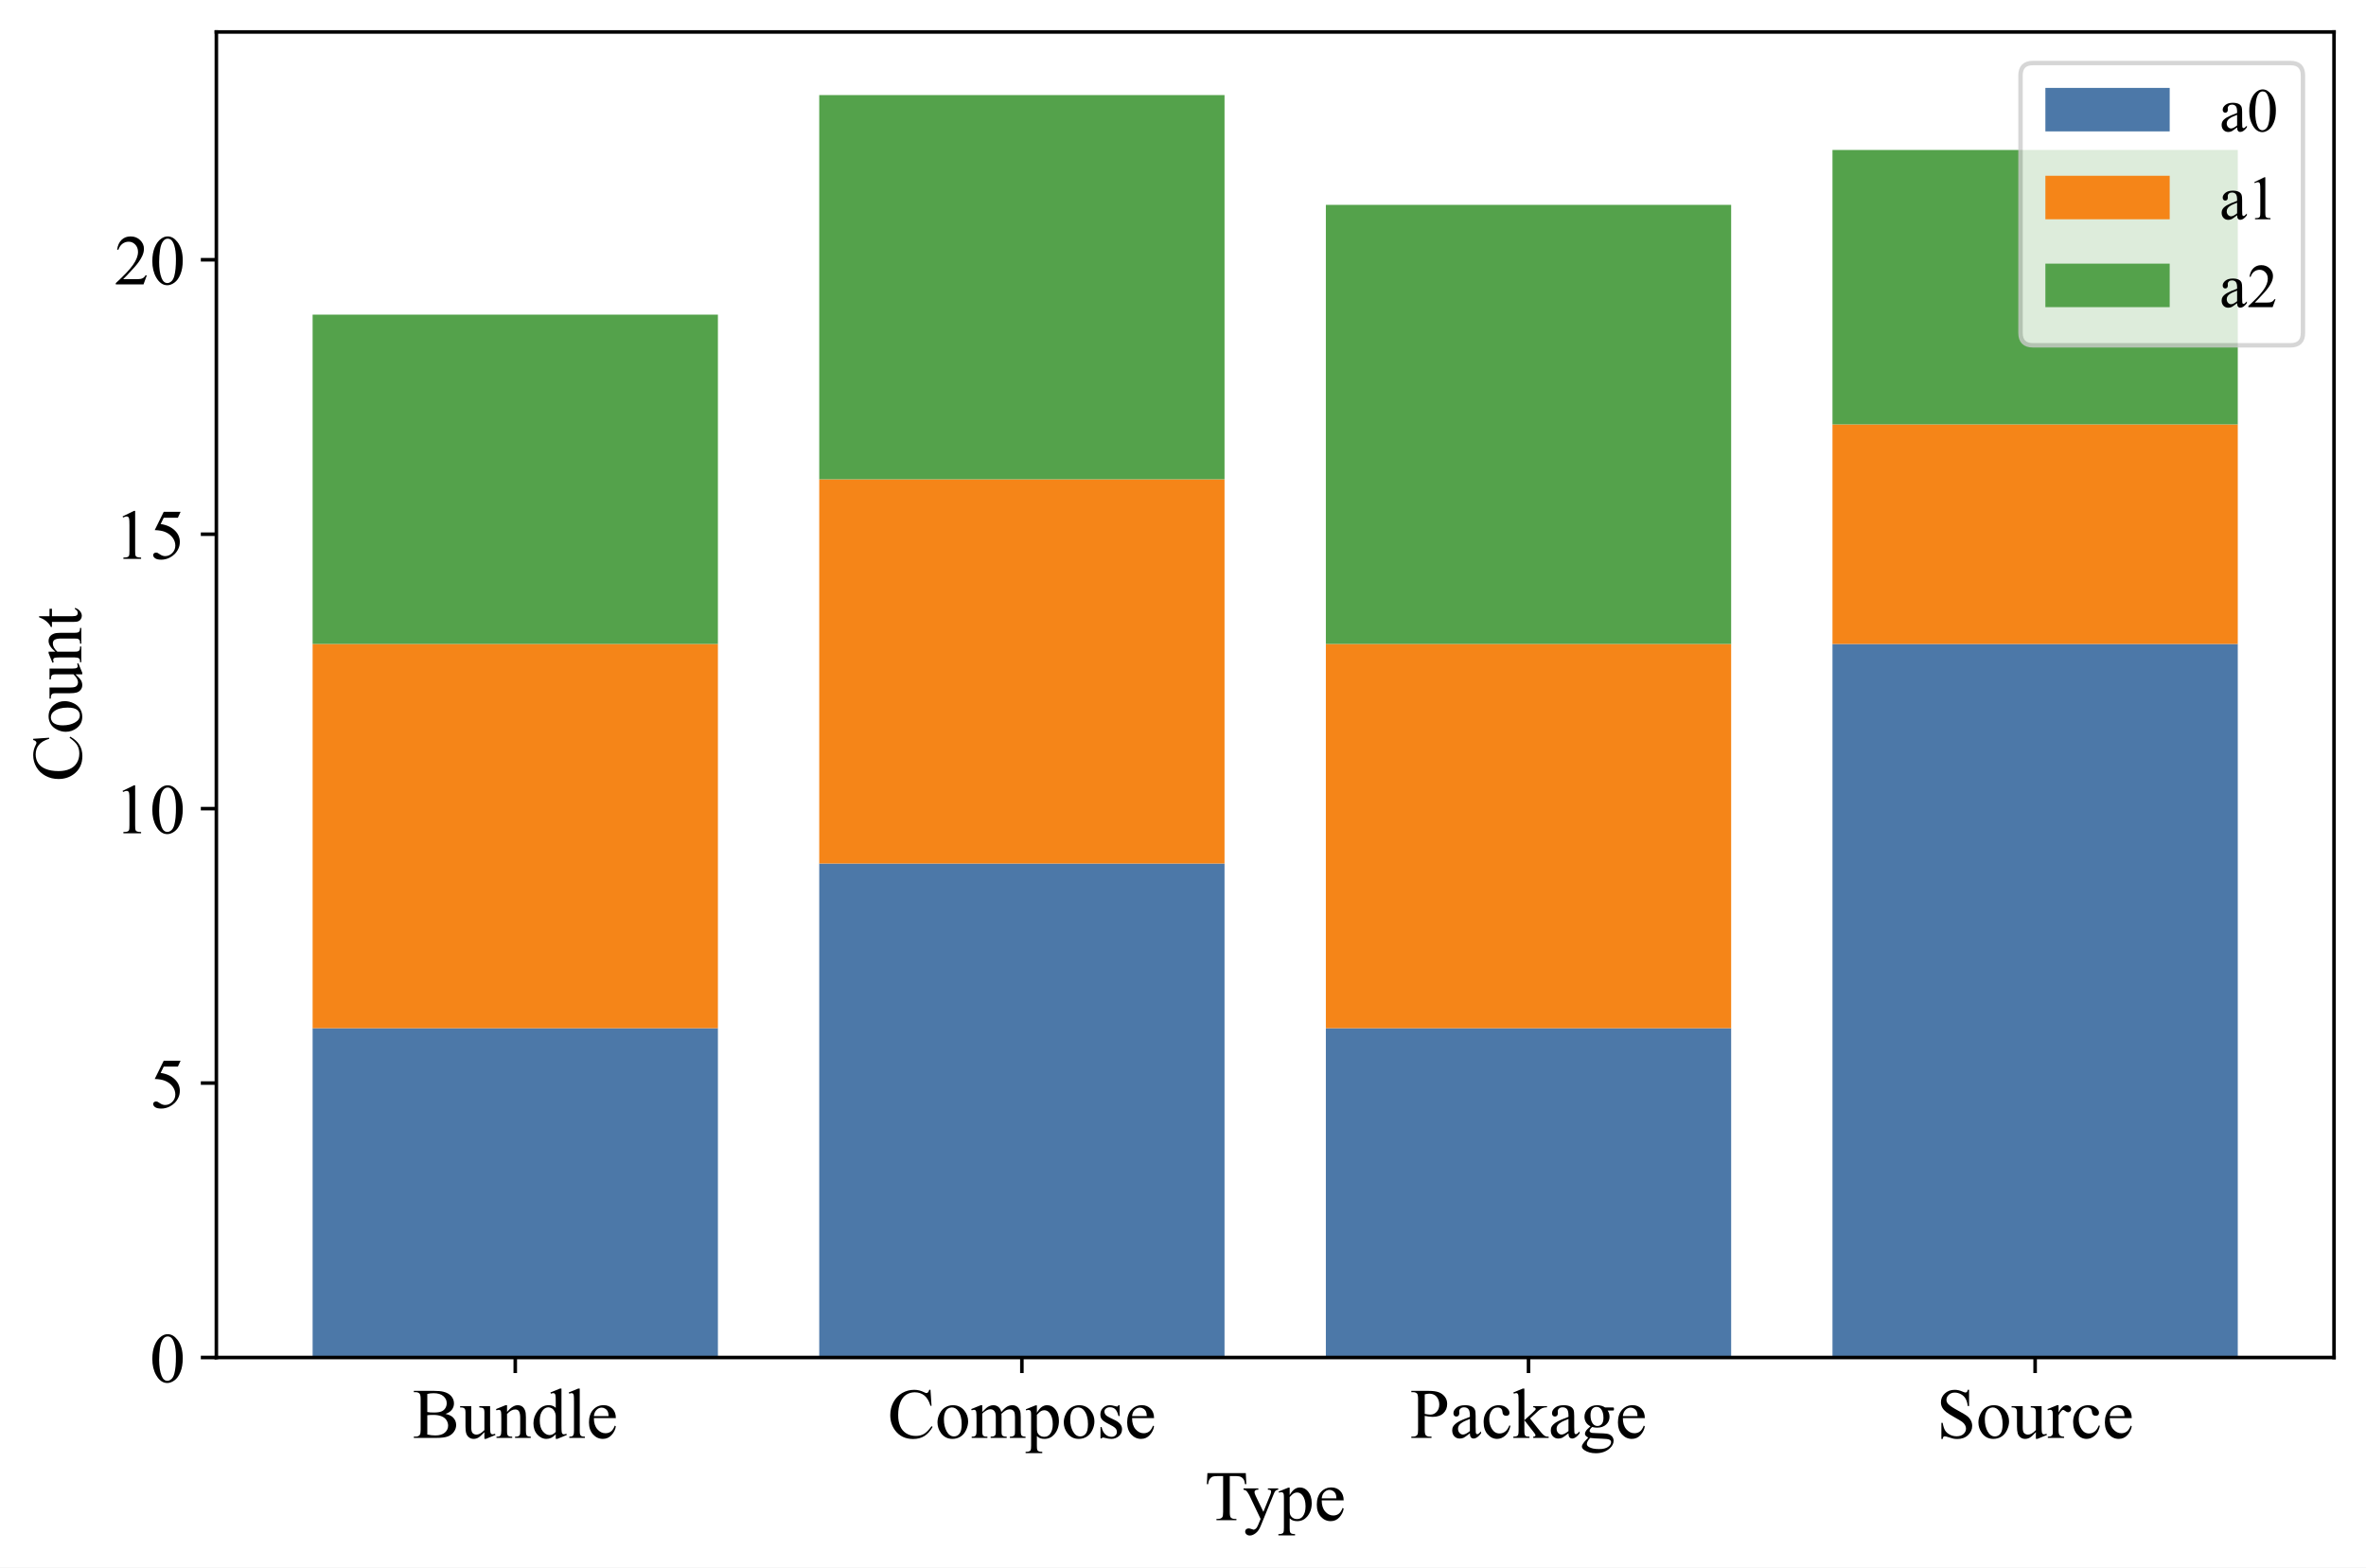
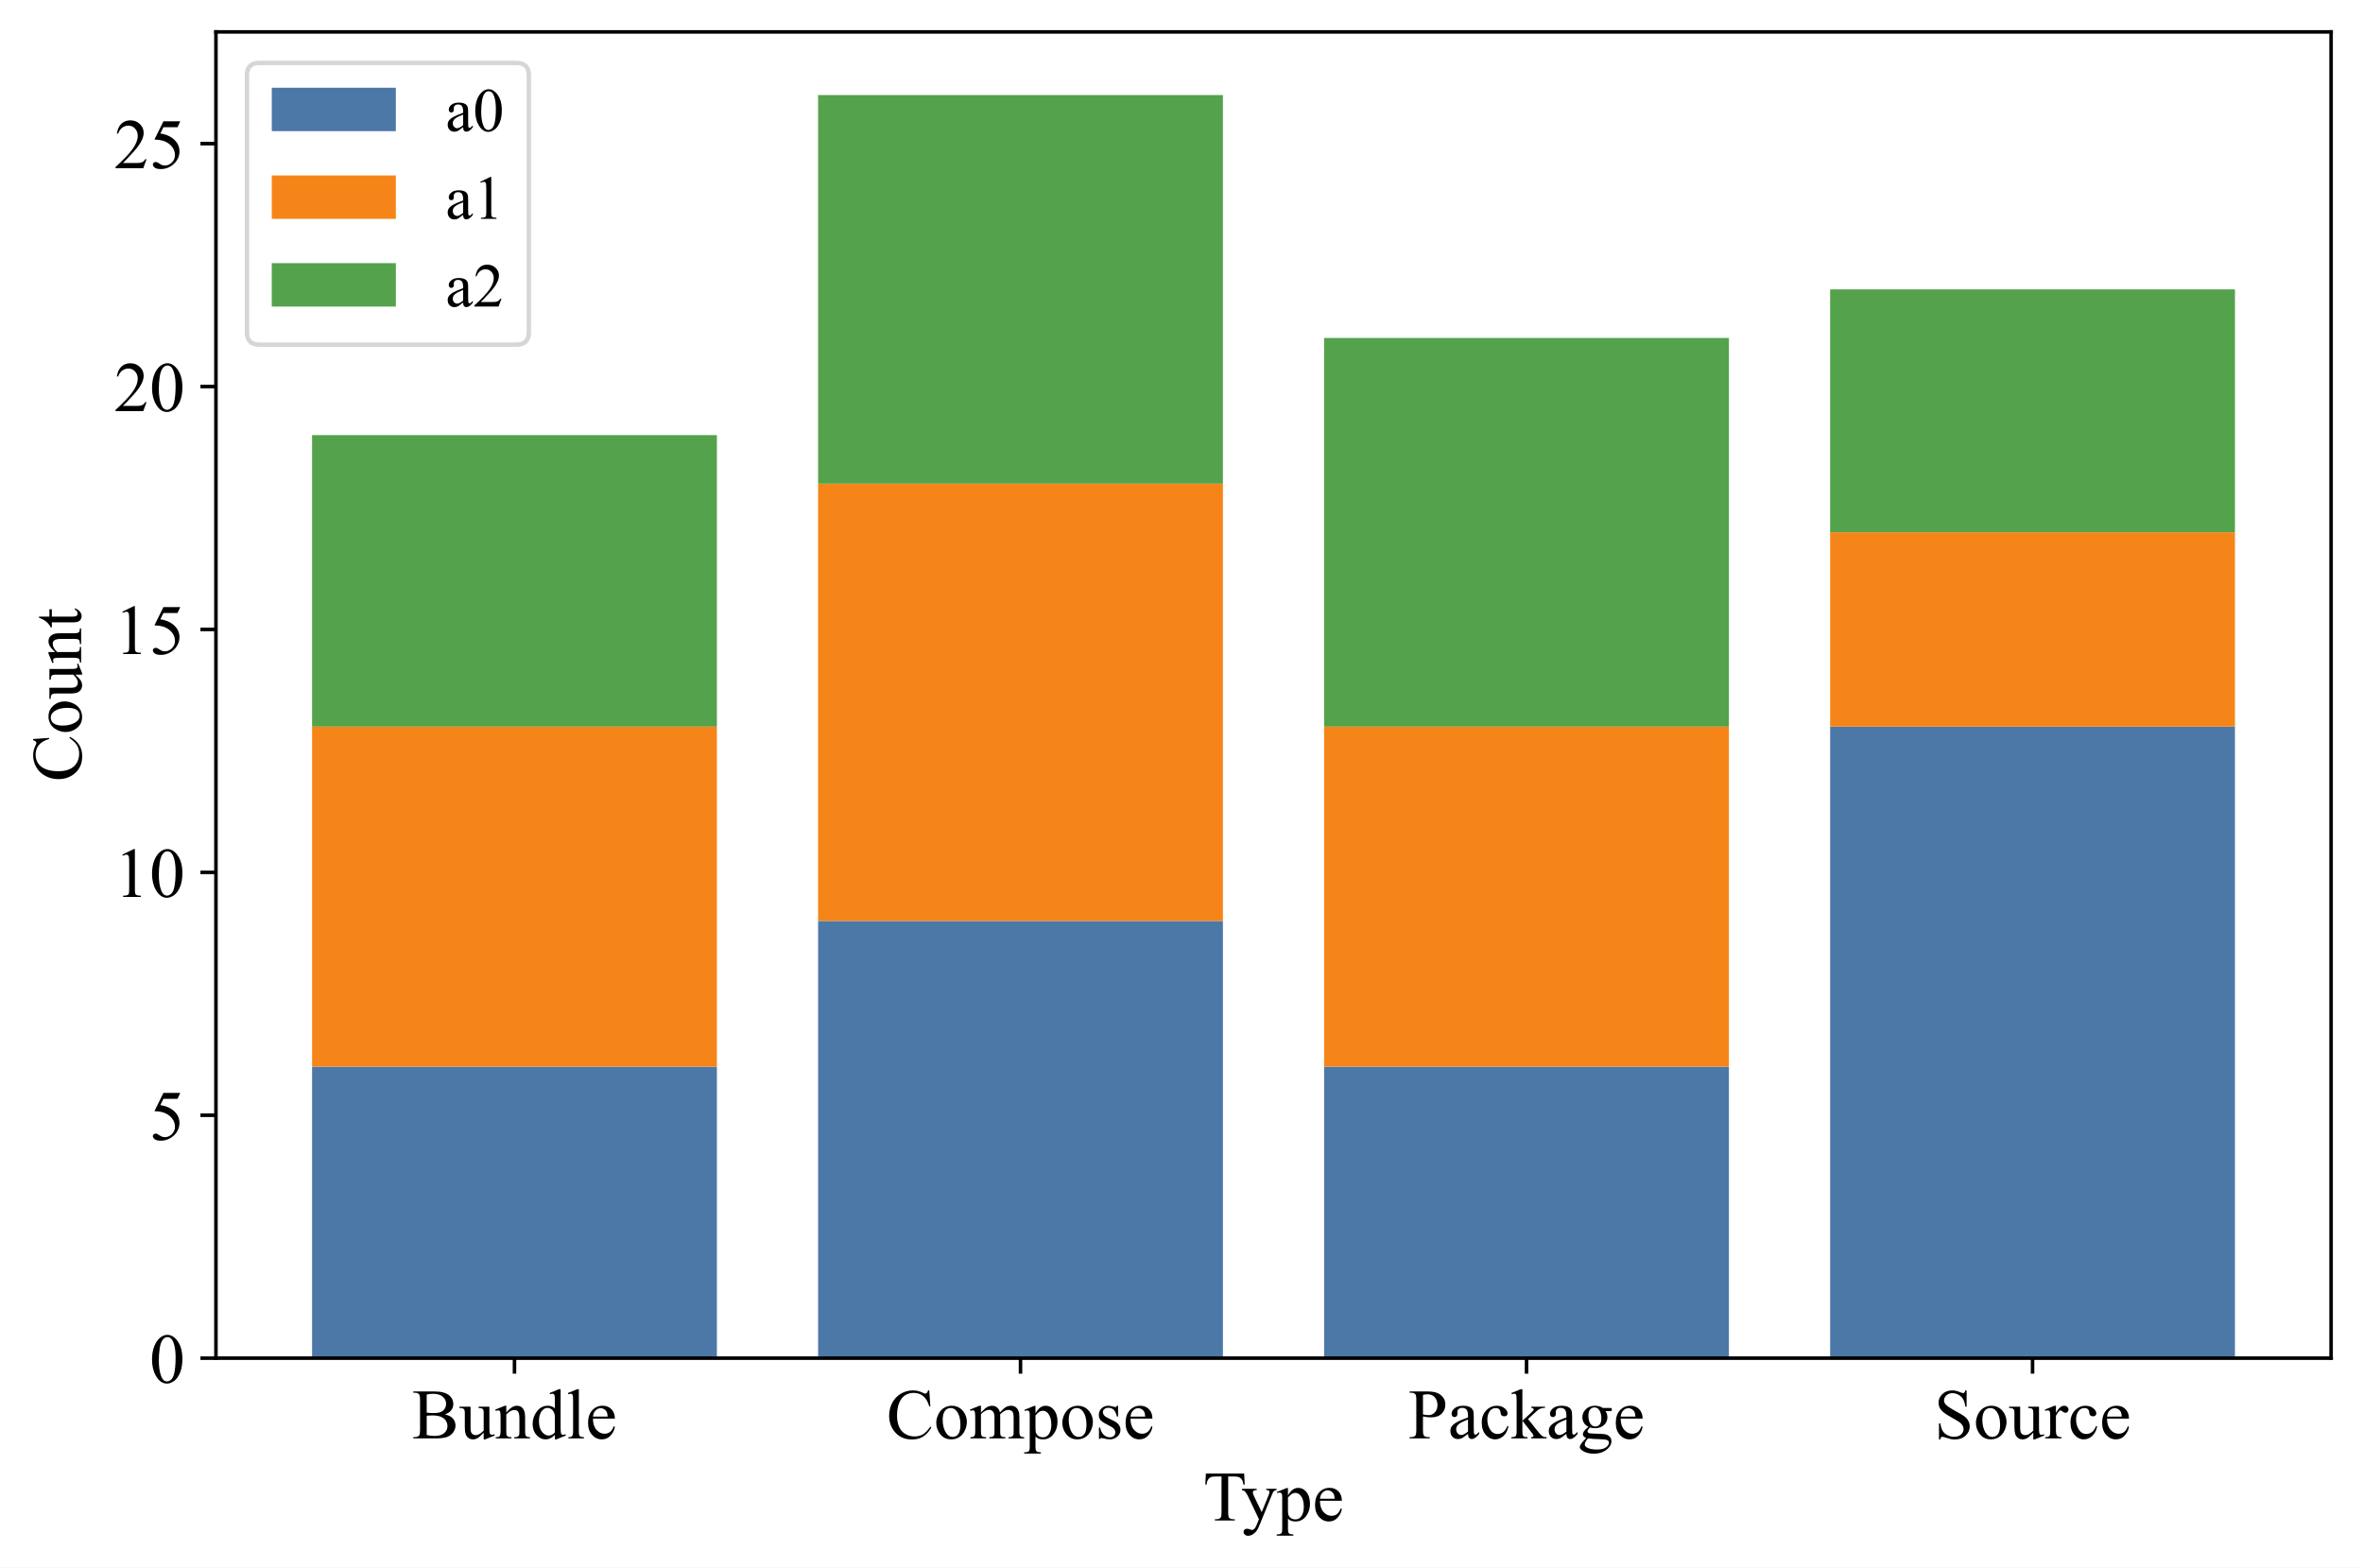
- <svg xmlns="http://www.w3.org/2000/svg" xmlns:xlink="http://www.w3.org/1999/xlink" width="532.913pt" height="353.095pt" viewBox="0 0 532.913 353.095" version="1.1">
+ <svg xmlns="http://www.w3.org/2000/svg" xmlns:xlink="http://www.w3.org/1999/xlink" width="533.273pt" height="353.815pt" viewBox="0 0 533.273 353.815" version="1.1">
  <defs>
    <style type="text/css">*{stroke-linejoin: round; stroke-linecap: butt}</style>
  </defs>
  <g id="figure_1">
    <g id="patch_1">
-       <path d="M 0 353.095  L 532.913 353.095  L 532.913 0  L 0 0  z " style="fill: #ffffff" />
+       <path d="M 0 353.815  L 533.273 353.815  L 533.273 0  L 0 0  z " style="fill: #ffffff" />
    </g>
    <g id="axes_1">
      <g id="patch_2">
-         <path d="M 48.733 305.8  L 525.712 305.8  L 525.712 7.2  L 48.733 7.2  z " style="fill: #ffffff" />
+         <path d="M 48.733 306.52  L 526.072 306.52  L 526.072 7.2  L 48.733 7.2  z " style="fill: #ffffff" />
      </g>
      <g id="patch_3">
-         <path d="M 70.413 305.8  L 161.701 305.8  L 161.701 231.614  L 70.413 231.614  z " clip-path="url(#pd9b89cbf3a)" style="fill: #4c78a8" />
+         <path d="M 70.43 306.52  L 161.787 306.52  L 161.787 240.735  L 70.43 240.735  z " clip-path="url(#p3c95106185)" style="fill: #4c78a8" />
      </g>
      <g id="patch_4">
-         <path d="M 184.523 305.8  L 275.811 305.8  L 275.811 194.52  L 184.523 194.52  z " clip-path="url(#pd9b89cbf3a)" style="fill: #4c78a8" />
+         <path d="M 184.626 306.52  L 275.983 306.52  L 275.983 207.843  L 184.626 207.843  z " clip-path="url(#p3c95106185)" style="fill: #4c78a8" />
      </g>
      <g id="patch_5">
-         <path d="M 298.634 305.8  L 389.922 305.8  L 389.922 231.614  L 298.634 231.614  z " clip-path="url(#pd9b89cbf3a)" style="fill: #4c78a8" />
+         <path d="M 298.822 306.52  L 390.179 306.52  L 390.179 240.735  L 298.822 240.735  z " clip-path="url(#p3c95106185)" style="fill: #4c78a8" />
      </g>
      <g id="patch_6">
-         <path d="M 412.744 305.8  L 504.032 305.8  L 504.032 145.063  L 412.744 145.063  z " clip-path="url(#pd9b89cbf3a)" style="fill: #4c78a8" />
+         <path d="M 413.018 306.52  L 504.375 306.52  L 504.375 163.987  L 413.018 163.987  z " clip-path="url(#p3c95106185)" style="fill: #4c78a8" />
      </g>
      <g id="patch_7">
-         <path d="M 70.413 231.614  L 161.701 231.614  L 161.701 145.063  L 70.413 145.063  z " clip-path="url(#pd9b89cbf3a)" style="fill: #f58518" />
+         <path d="M 70.43 240.735  L 161.787 240.735  L 161.787 163.987  L 70.43 163.987  z " clip-path="url(#p3c95106185)" style="fill: #f58518" />
      </g>
      <g id="patch_8">
-         <path d="M 184.523 194.52  L 275.811 194.52  L 275.811 107.97  L 184.523 107.97  z " clip-path="url(#pd9b89cbf3a)" style="fill: #f58518" />
+         <path d="M 184.626 207.843  L 275.983 207.843  L 275.983 109.166  L 184.626 109.166  z " clip-path="url(#p3c95106185)" style="fill: #f58518" />
      </g>
      <g id="patch_9">
-         <path d="M 298.634 231.614  L 389.922 231.614  L 389.922 145.063  L 298.634 145.063  z " clip-path="url(#pd9b89cbf3a)" style="fill: #f58518" />
+         <path d="M 298.822 240.735  L 390.179 240.735  L 390.179 163.987  L 298.822 163.987  z " clip-path="url(#p3c95106185)" style="fill: #f58518" />
      </g>
      <g id="patch_10">
-         <path d="M 412.744 145.063  L 504.032 145.063  L 504.032 95.605  L 412.744 95.605  z " clip-path="url(#pd9b89cbf3a)" style="fill: #f58518" />
+         <path d="M 413.018 163.987  L 504.375 163.987  L 504.375 120.13  L 413.018 120.13  z " clip-path="url(#p3c95106185)" style="fill: #f58518" />
      </g>
      <g id="patch_11">
-         <path d="M 70.413 145.063  L 161.701 145.063  L 161.701 70.877  L 70.413 70.877  z " clip-path="url(#pd9b89cbf3a)" style="fill: #54a24b" />
+         <path d="M 70.43 163.987  L 161.787 163.987  L 161.787 98.202  L 70.43 98.202  z " clip-path="url(#p3c95106185)" style="fill: #54a24b" />
      </g>
      <g id="patch_12">
-         <path d="M 184.523 107.97  L 275.811 107.97  L 275.811 21.419  L 184.523 21.419  z " clip-path="url(#pd9b89cbf3a)" style="fill: #54a24b" />
+         <path d="M 184.626 109.166  L 275.983 109.166  L 275.983 21.453  L 184.626 21.453  z " clip-path="url(#p3c95106185)" style="fill: #54a24b" />
      </g>
      <g id="patch_13">
-         <path d="M 298.634 145.063  L 389.922 145.063  L 389.922 46.148  L 298.634 46.148  z " clip-path="url(#pd9b89cbf3a)" style="fill: #54a24b" />
+         <path d="M 298.822 163.987  L 390.179 163.987  L 390.179 76.274  L 298.822 76.274  z " clip-path="url(#p3c95106185)" style="fill: #54a24b" />
      </g>
      <g id="patch_14">
-         <path d="M 412.744 95.605  L 504.032 95.605  L 504.032 33.783  L 412.744 33.783  z " clip-path="url(#pd9b89cbf3a)" style="fill: #54a24b" />
+         <path d="M 413.018 120.13  L 504.375 120.13  L 504.375 65.31  L 413.018 65.31  z " clip-path="url(#p3c95106185)" style="fill: #54a24b" />
      </g>
      <g id="matplotlib.axis_1">
        <g id="xtick_1">
          <g id="line2d_1">
            <defs>
-               <path id="md5562d23f8" d="M 0 0  L 0 3.5  " style="stroke: #000000; stroke-width: 0.8" />
+               <path id="m9911ee2dd0" d="M 0 0  L 0 3.5  " style="stroke: #000000; stroke-width: 0.8" />
            </defs>
            <g>
-               <use xlink:href="#md5562d23f8" x="116.057" y="305.8" style="stroke: #000000; stroke-width: 0.8" />
+               <use xlink:href="#m9911ee2dd0" x="116.108" y="306.52" style="stroke: #000000; stroke-width: 0.8" />
            </g>
          </g>
          <g id="text_1">
-             <g transform="translate(92.94743 323.91) scale(0.16 -0.16)">
+             <g transform="translate(92.99824 324.63) scale(0.16 -0.16)">
              <defs>
                <path id="TimesNewRomanPSMT-42" d="M 2956 2163  Q 3397 2069 3616 1863  Q 3919 1575 3919 1159  Q 3919 844 3719 555  Q 3519 266 3170 133  Q 2822 0 2106 0  L 106 0  L 106 116  L 266 116  Q 531 116 647 284  Q 719 394 719 750  L 719 3488  Q 719 3881 628 3984  Q 506 4122 266 4122  L 106 4122  L 106 4238  L 1938 4238  Q 2450 4238 2759 4163  Q 3228 4050 3475 3764  Q 3722 3478 3722 3106  Q 3722 2788 3528 2536  Q 3334 2284 2956 2163  z M 1319 2331  Q 1434 2309 1582 2298  Q 1731 2288 1909 2288  Q 2366 2288 2595 2386  Q 2825 2484 2947 2687  Q 3069 2891 3069 3131  Q 3069 3503 2766 3765  Q 2463 4028 1881 4028  Q 1569 4028 1319 3959  L 1319 2331  z M 1319 306  Q 1681 222 2034 222  Q 2600 222 2897 476  Q 3194 731 3194 1106  Q 3194 1353 3059 1581  Q 2925 1809 2622 1940  Q 2319 2072 1872 2072  Q 1678 2072 1540 2065  Q 1403 2059 1319 2044  L 1319 306  z " transform="scale(0.015625)" />
                <path id="TimesNewRomanPSMT-75" d="M 2709 2863  L 2709 1128  Q 2709 631 2732 520  Q 2756 409 2807 365  Q 2859 322 2928 322  Q 3025 322 3147 375  L 3191 266  L 2334 -88  L 2194 -88  L 2194 519  Q 1825 119 1631 15  Q 1438 -88 1222 -88  Q 981 -88 804 51  Q 628 191 559 409  Q 491 628 491 1028  L 491 2306  Q 491 2509 447 2587  Q 403 2666 317 2708  Q 231 2750 6 2747  L 6 2863  L 1009 2863  L 1009 947  Q 1009 547 1148 422  Q 1288 297 1484 297  Q 1619 297 1789 381  Q 1959 466 2194 703  L 2194 2325  Q 2194 2569 2105 2655  Q 2016 2741 1734 2747  L 1734 2863  L 2709 2863  z " transform="scale(0.015625)" />
                <path id="TimesNewRomanPSMT-6e" d="M 1034 2341  Q 1538 2947 1994 2947  Q 2228 2947 2397 2830  Q 2566 2713 2666 2444  Q 2734 2256 2734 1869  L 2734 647  Q 2734 375 2778 278  Q 2813 200 2889 156  Q 2966 113 3172 113  L 3172 0  L 1756 0  L 1756 113  L 1816 113  Q 2016 113 2095 173  Q 2175 234 2206 353  Q 2219 400 2219 647  L 2219 1819  Q 2219 2209 2117 2386  Q 2016 2563 1775 2563  Q 1403 2563 1034 2156  L 1034 647  Q 1034 356 1069 288  Q 1113 197 1189 155  Q 1266 113 1500 113  L 1500 0  L 84 0  L 84 113  L 147 113  Q 366 113 442 223  Q 519 334 519 647  L 519 1709  Q 519 2225 495 2337  Q 472 2450 423 2490  Q 375 2531 294 2531  Q 206 2531 84 2484  L 38 2597  L 900 2947  L 1034 2947  L 1034 2341  z " transform="scale(0.015625)" />
                <path id="TimesNewRomanPSMT-64" d="M 2222 322  Q 2013 103 1813 7  Q 1613 -88 1381 -88  Q 913 -88 563 304  Q 213 697 213 1313  Q 213 1928 600 2439  Q 988 2950 1597 2950  Q 1975 2950 2222 2709  L 2222 3238  Q 2222 3728 2198 3840  Q 2175 3953 2125 3993  Q 2075 4034 2000 4034  Q 1919 4034 1784 3984  L 1744 4094  L 2597 4444  L 2738 4444  L 2738 1134  Q 2738 631 2761 520  Q 2784 409 2836 365  Q 2888 322 2956 322  Q 3041 322 3181 375  L 3216 266  L 2366 -88  L 2222 -88  L 2222 322  z M 2222 541  L 2222 2016  Q 2203 2228 2109 2403  Q 2016 2578 1861 2667  Q 1706 2756 1559 2756  Q 1284 2756 1069 2509  Q 784 2184 784 1559  Q 784 928 1059 592  Q 1334 256 1672 256  Q 1956 256 2222 541  z " transform="scale(0.015625)" />
                <path id="TimesNewRomanPSMT-6c" d="M 1184 4444  L 1184 647  Q 1184 378 1223 290  Q 1263 203 1344 158  Q 1425 113 1647 113  L 1647 0  L 244 0  L 244 113  Q 441 113 512 153  Q 584 194 625 287  Q 666 381 666 647  L 666 3247  Q 666 3731 644 3842  Q 622 3953 573 3993  Q 525 4034 450 4034  Q 369 4034 244 3984  L 191 4094  L 1044 4444  L 1184 4444  z " transform="scale(0.015625)" />
                <path id="TimesNewRomanPSMT-65" d="M 681 1784  Q 678 1147 991 784  Q 1303 422 1725 422  Q 2006 422 2214 576  Q 2422 731 2563 1106  L 2659 1044  Q 2594 616 2278 264  Q 1963 -88 1488 -88  Q 972 -88 605 314  Q 238 716 238 1394  Q 238 2128 614 2539  Q 991 2950 1559 2950  Q 2041 2950 2350 2633  Q 2659 2316 2659 1784  L 681 1784  z M 681 1966  L 2006 1966  Q 1991 2241 1941 2353  Q 1863 2528 1708 2628  Q 1553 2728 1384 2728  Q 1125 2728 920 2526  Q 716 2325 681 1966  z " transform="scale(0.015625)" />
              </defs>
              <use xlink:href="#TimesNewRomanPSMT-42" />
              <use xlink:href="#TimesNewRomanPSMT-75" transform="translate(66.69922 0)" />
              <use xlink:href="#TimesNewRomanPSMT-6e" transform="translate(116.6992 0)" />
              <use xlink:href="#TimesNewRomanPSMT-64" transform="translate(166.6992 0)" />
              <use xlink:href="#TimesNewRomanPSMT-6c" transform="translate(216.6992 0)" />
              <use xlink:href="#TimesNewRomanPSMT-65" transform="translate(244.4824 0)" />
            </g>
          </g>
        </g>
        <g id="xtick_2">
          <g id="line2d_2">
            <g>
-               <use xlink:href="#md5562d23f8" x="230.167" y="305.8" style="stroke: #000000; stroke-width: 0.8" />
+               <use xlink:href="#m9911ee2dd0" x="230.304" y="306.52" style="stroke: #000000; stroke-width: 0.8" />
            </g>
          </g>
          <g id="text_2">
-             <g transform="translate(199.9437 323.91) scale(0.16 -0.16)">
+             <g transform="translate(200.0807 324.63) scale(0.16 -0.16)">
              <defs>
                <path id="TimesNewRomanPSMT-43" d="M 3853 4334  L 3950 2894  L 3853 2894  Q 3659 3541 3300 3825  Q 2941 4109 2438 4109  Q 2016 4109 1675 3895  Q 1334 3681 1139 3212  Q 944 2744 944 2047  Q 944 1472 1128 1050  Q 1313 628 1683 403  Q 2053 178 2528 178  Q 2941 178 3256 354  Q 3572 531 3950 1056  L 4047 994  Q 3728 428 3303 165  Q 2878 -97 2294 -97  Q 1241 -97 663 684  Q 231 1266 231 2053  Q 231 2688 515 3219  Q 800 3750 1298 4042  Q 1797 4334 2388 4334  Q 2847 4334 3294 4109  Q 3425 4041 3481 4041  Q 3566 4041 3628 4100  Q 3709 4184 3744 4334  L 3853 4334  z " transform="scale(0.015625)" />
                <path id="TimesNewRomanPSMT-6f" d="M 1600 2947  Q 2250 2947 2644 2453  Q 2978 2031 2978 1484  Q 2978 1100 2793 706  Q 2609 313 2286 112  Q 1963 -88 1566 -88  Q 919 -88 538 428  Q 216 863 216 1403  Q 216 1797 411 2186  Q 606 2575 925 2761  Q 1244 2947 1600 2947  z M 1503 2744  Q 1338 2744 1170 2645  Q 1003 2547 900 2300  Q 797 2053 797 1666  Q 797 1041 1045 587  Q 1294 134 1700 134  Q 2003 134 2200 384  Q 2397 634 2397 1244  Q 2397 2006 2069 2444  Q 1847 2744 1503 2744  z " transform="scale(0.015625)" />
                <path id="TimesNewRomanPSMT-6d" d="M 1050 2338  Q 1363 2650 1419 2697  Q 1559 2816 1721 2881  Q 1884 2947 2044 2947  Q 2313 2947 2506 2790  Q 2700 2634 2766 2338  Q 3088 2713 3309 2830  Q 3531 2947 3766 2947  Q 3994 2947 4170 2830  Q 4347 2713 4450 2447  Q 4519 2266 4519 1878  L 4519 647  Q 4519 378 4559 278  Q 4591 209 4675 161  Q 4759 113 4950 113  L 4950 0  L 3538 0  L 3538 113  L 3597 113  Q 3781 113 3884 184  Q 3956 234 3988 344  Q 4000 397 4000 647  L 4000 1878  Q 4000 2228 3916 2372  Q 3794 2572 3525 2572  Q 3359 2572 3192 2489  Q 3025 2406 2788 2181  L 2781 2147  L 2788 2013  L 2788 647  Q 2788 353 2820 281  Q 2853 209 2943 161  Q 3034 113 3253 113  L 3253 0  L 1806 0  L 1806 113  Q 2044 113 2133 169  Q 2222 225 2256 338  Q 2272 391 2272 647  L 2272 1878  Q 2272 2228 2169 2381  Q 2031 2581 1784 2581  Q 1616 2581 1450 2491  Q 1191 2353 1050 2181  L 1050 647  Q 1050 366 1089 281  Q 1128 197 1204 155  Q 1281 113 1516 113  L 1516 0  L 100 0  L 100 113  Q 297 113 375 155  Q 453 197 493 289  Q 534 381 534 647  L 534 1741  Q 534 2213 506 2350  Q 484 2453 437 2492  Q 391 2531 309 2531  Q 222 2531 100 2484  L 53 2597  L 916 2947  L 1050 2947  L 1050 2338  z " transform="scale(0.015625)" />
                <path id="TimesNewRomanPSMT-70" d="M -6 2578  L 875 2934  L 994 2934  L 994 2266  Q 1216 2644 1439 2795  Q 1663 2947 1909 2947  Q 2341 2947 2628 2609  Q 2981 2197 2981 1534  Q 2981 794 2556 309  Q 2206 -88 1675 -88  Q 1444 -88 1275 -22  Q 1150 25 994 166  L 994 -706  Q 994 -1000 1030 -1079  Q 1066 -1159 1155 -1206  Q 1244 -1253 1478 -1253  L 1478 -1369  L -22 -1369  L -22 -1253  L 56 -1253  Q 228 -1256 350 -1188  Q 409 -1153 442 -1076  Q 475 -1000 475 -688  L 475 2019  Q 475 2297 450 2372  Q 425 2447 370 2484  Q 316 2522 222 2522  Q 147 2522 31 2478  L -6 2578  z M 994 2081  L 994 1013  Q 994 666 1022 556  Q 1066 375 1236 237  Q 1406 100 1666 100  Q 1978 100 2172 344  Q 2425 663 2425 1241  Q 2425 1897 2138 2250  Q 1938 2494 1663 2494  Q 1513 2494 1366 2419  Q 1253 2363 994 2081  z " transform="scale(0.015625)" />
                <path id="TimesNewRomanPSMT-73" d="M 2050 2947  L 2050 1972  L 1947 1972  Q 1828 2431 1642 2597  Q 1456 2763 1169 2763  Q 950 2763 815 2647  Q 681 2531 681 2391  Q 681 2216 781 2091  Q 878 1963 1175 1819  L 1631 1597  Q 2266 1288 2266 781  Q 2266 391 1970 151  Q 1675 -88 1309 -88  Q 1047 -88 709 6  Q 606 38 541 38  Q 469 38 428 -44  L 325 -44  L 325 978  L 428 978  Q 516 541 762 319  Q 1009 97 1316 97  Q 1531 97 1667 223  Q 1803 350 1803 528  Q 1803 744 1651 891  Q 1500 1038 1047 1263  Q 594 1488 453 1669  Q 313 1847 313 2119  Q 313 2472 555 2709  Q 797 2947 1181 2947  Q 1350 2947 1591 2875  Q 1750 2828 1803 2828  Q 1853 2828 1881 2850  Q 1909 2872 1947 2947  L 2050 2947  z " transform="scale(0.015625)" />
              </defs>
              <use xlink:href="#TimesNewRomanPSMT-43" />
              <use xlink:href="#TimesNewRomanPSMT-6f" transform="translate(66.69922 0)" />
              <use xlink:href="#TimesNewRomanPSMT-6d" transform="translate(116.6992 0)" />
              <use xlink:href="#TimesNewRomanPSMT-70" transform="translate(194.4824 0)" />
              <use xlink:href="#TimesNewRomanPSMT-6f" transform="translate(244.4824 0)" />
              <use xlink:href="#TimesNewRomanPSMT-73" transform="translate(294.4824 0)" />
              <use xlink:href="#TimesNewRomanPSMT-65" transform="translate(333.3984 0)" />
            </g>
          </g>
        </g>
        <g id="xtick_3">
          <g id="line2d_3">
            <g>
-               <use xlink:href="#md5562d23f8" x="344.278" y="305.8" style="stroke: #000000; stroke-width: 0.8" />
+               <use xlink:href="#m9911ee2dd0" x="344.501" y="306.52" style="stroke: #000000; stroke-width: 0.8" />
            </g>
          </g>
          <g id="text_3">
-             <g transform="translate(317.6238 323.91) scale(0.16 -0.16)">
+             <g transform="translate(317.8468 324.63) scale(0.16 -0.16)">
              <defs>
                <path id="TimesNewRomanPSMT-50" d="M 1313 1984  L 1313 750  Q 1313 350 1400 253  Q 1519 116 1759 116  L 1922 116  L 1922 0  L 106 0  L 106 116  L 266 116  Q 534 116 650 291  Q 713 388 713 750  L 713 3488  Q 713 3888 628 3984  Q 506 4122 266 4122  L 106 4122  L 106 4238  L 1659 4238  Q 2228 4238 2556 4120  Q 2884 4003 3109 3725  Q 3334 3447 3334 3066  Q 3334 2547 2992 2222  Q 2650 1897 2025 1897  Q 1872 1897 1694 1919  Q 1516 1941 1313 1984  z M 1313 2163  Q 1478 2131 1606 2115  Q 1734 2100 1825 2100  Q 2150 2100 2386 2351  Q 2622 2603 2622 3003  Q 2622 3278 2509 3514  Q 2397 3750 2190 3867  Q 1984 3984 1722 3984  Q 1563 3984 1313 3925  L 1313 2163  z " transform="scale(0.015625)" />
                <path id="TimesNewRomanPSMT-61" d="M 1822 413  Q 1381 72 1269 19  Q 1100 -59 909 -59  Q 613 -59 420 144  Q 228 347 228 678  Q 228 888 322 1041  Q 450 1253 767 1440  Q 1084 1628 1822 1897  L 1822 2009  Q 1822 2438 1686 2597  Q 1550 2756 1291 2756  Q 1094 2756 978 2650  Q 859 2544 859 2406  L 866 2225  Q 866 2081 792 2003  Q 719 1925 600 1925  Q 484 1925 411 2006  Q 338 2088 338 2228  Q 338 2497 613 2722  Q 888 2947 1384 2947  Q 1766 2947 2009 2819  Q 2194 2722 2281 2516  Q 2338 2381 2338 1966  L 2338 994  Q 2338 584 2353 492  Q 2369 400 2405 369  Q 2441 338 2488 338  Q 2538 338 2575 359  Q 2641 400 2828 588  L 2828 413  Q 2478 -56 2159 -56  Q 2006 -56 1915 50  Q 1825 156 1822 413  z M 1822 616  L 1822 1706  Q 1350 1519 1213 1441  Q 966 1303 859 1153  Q 753 1003 753 825  Q 753 600 887 451  Q 1022 303 1197 303  Q 1434 303 1822 616  z " transform="scale(0.015625)" />
                <path id="TimesNewRomanPSMT-63" d="M 2631 1088  Q 2516 522 2178 217  Q 1841 -88 1431 -88  Q 944 -88 581 321  Q 219 731 219 1428  Q 219 2103 620 2525  Q 1022 2947 1584 2947  Q 2006 2947 2278 2723  Q 2550 2500 2550 2259  Q 2550 2141 2473 2067  Q 2397 1994 2259 1994  Q 2075 1994 1981 2113  Q 1928 2178 1911 2362  Q 1894 2547 1784 2644  Q 1675 2738 1481 2738  Q 1169 2738 978 2506  Q 725 2200 725 1697  Q 725 1184 976 792  Q 1228 400 1656 400  Q 1963 400 2206 609  Q 2378 753 2541 1131  L 2631 1088  z " transform="scale(0.015625)" />
                <path id="TimesNewRomanPSMT-6b" d="M 1047 4444  L 1047 1594  L 1775 2259  Q 2006 2472 2044 2528  Q 2069 2566 2069 2603  Q 2069 2666 2017 2711  Q 1966 2756 1847 2763  L 1847 2863  L 3091 2863  L 3091 2763  Q 2834 2756 2664 2684  Q 2494 2613 2291 2428  L 1556 1750  L 2291 822  Q 2597 438 2703 334  Q 2853 188 2966 144  Q 3044 113 3238 113  L 3238 0  L 1847 0  L 1847 113  Q 1966 116 2008 148  Q 2050 181 2050 241  Q 2050 313 1925 472  L 1047 1594  L 1047 644  Q 1047 366 1086 278  Q 1125 191 1197 153  Q 1269 116 1509 113  L 1509 0  L 53 0  L 53 113  Q 272 113 381 166  Q 447 200 481 272  Q 528 375 528 628  L 528 3234  Q 528 3731 506 3842  Q 484 3953 434 3995  Q 384 4038 303 4038  Q 238 4038 106 3984  L 53 4094  L 903 4444  L 1047 4444  z " transform="scale(0.015625)" />
                <path id="TimesNewRomanPSMT-67" d="M 966 1044  Q 703 1172 562 1401  Q 422 1631 422 1909  Q 422 2334 742 2640  Q 1063 2947 1563 2947  Q 1972 2947 2272 2747  L 2878 2747  Q 3013 2747 3034 2739  Q 3056 2731 3066 2713  Q 3084 2684 3084 2613  Q 3084 2531 3069 2500  Q 3059 2484 3036 2475  Q 3013 2466 2878 2466  L 2506 2466  Q 2681 2241 2681 1891  Q 2681 1491 2375 1206  Q 2069 922 1553 922  Q 1341 922 1119 984  Q 981 866 932 777  Q 884 688 884 625  Q 884 572 936 522  Q 988 472 1138 450  Q 1225 438 1575 428  Q 2219 413 2409 384  Q 2700 344 2873 169  Q 3047 -6 3047 -263  Q 3047 -616 2716 -925  Q 2228 -1381 1444 -1381  Q 841 -1381 425 -1109  Q 191 -953 191 -784  Q 191 -709 225 -634  Q 278 -519 444 -313  Q 466 -284 763 25  Q 600 122 533 198  Q 466 275 466 372  Q 466 481 555 628  Q 644 775 966 1044  z M 1509 2797  Q 1278 2797 1122 2612  Q 966 2428 966 2047  Q 966 1553 1178 1281  Q 1341 1075 1591 1075  Q 1828 1075 1981 1253  Q 2134 1431 2134 1813  Q 2134 2309 1919 2591  Q 1759 2797 1509 2797  z M 934 0  Q 788 -159 713 -296  Q 638 -434 638 -550  Q 638 -700 819 -813  Q 1131 -1006 1722 -1006  Q 2284 -1006 2551 -807  Q 2819 -609 2819 -384  Q 2819 -222 2659 -153  Q 2497 -84 2016 -72  Q 1313 -53 934 0  z " transform="scale(0.015625)" />
              </defs>
              <use xlink:href="#TimesNewRomanPSMT-50" />
              <use xlink:href="#TimesNewRomanPSMT-61" transform="translate(55.61523 0)" />
              <use xlink:href="#TimesNewRomanPSMT-63" transform="translate(100 0)" />
              <use xlink:href="#TimesNewRomanPSMT-6b" transform="translate(144.3848 0)" />
              <use xlink:href="#TimesNewRomanPSMT-61" transform="translate(194.3848 0)" />
              <use xlink:href="#TimesNewRomanPSMT-67" transform="translate(238.7695 0)" />
              <use xlink:href="#TimesNewRomanPSMT-65" transform="translate(288.7695 0)" />
            </g>
          </g>
        </g>
        <g id="xtick_4">
          <g id="line2d_4">
            <g>
-               <use xlink:href="#md5562d23f8" x="458.388" y="305.8" style="stroke: #000000; stroke-width: 0.8" />
+               <use xlink:href="#m9911ee2dd0" x="458.697" y="306.52" style="stroke: #000000; stroke-width: 0.8" />
            </g>
          </g>
          <g id="text_4">
-             <g transform="translate(436.1726 323.91) scale(0.16 -0.16)">
+             <g transform="translate(436.4818 324.63) scale(0.16 -0.16)">
              <defs>
                <path id="TimesNewRomanPSMT-53" d="M 2934 4334  L 2934 2869  L 2819 2869  Q 2763 3291 2617 3541  Q 2472 3791 2203 3937  Q 1934 4084 1647 4084  Q 1322 4084 1109 3886  Q 897 3688 897 3434  Q 897 3241 1031 3081  Q 1225 2847 1953 2456  Q 2547 2138 2764 1967  Q 2981 1797 3098 1565  Q 3216 1334 3216 1081  Q 3216 600 2842 251  Q 2469 -97 1881 -97  Q 1697 -97 1534 -69  Q 1438 -53 1133 45  Q 828 144 747 144  Q 669 144 623 97  Q 578 50 556 -97  L 441 -97  L 441 1356  L 556 1356  Q 638 900 775 673  Q 913 447 1195 297  Q 1478 147 1816 147  Q 2206 147 2432 353  Q 2659 559 2659 841  Q 2659 997 2573 1156  Q 2488 1316 2306 1453  Q 2184 1547 1640 1851  Q 1097 2156 867 2337  Q 638 2519 519 2737  Q 400 2956 400 3219  Q 400 3675 750 4004  Q 1100 4334 1641 4334  Q 1978 4334 2356 4169  Q 2531 4091 2603 4091  Q 2684 4091 2736 4139  Q 2788 4188 2819 4334  L 2934 4334  z " transform="scale(0.015625)" />
                <path id="TimesNewRomanPSMT-72" d="M 1038 2947  L 1038 2303  Q 1397 2947 1775 2947  Q 1947 2947 2059 2842  Q 2172 2738 2172 2600  Q 2172 2478 2090 2393  Q 2009 2309 1897 2309  Q 1788 2309 1652 2417  Q 1516 2525 1450 2525  Q 1394 2525 1328 2463  Q 1188 2334 1038 2041  L 1038 669  Q 1038 431 1097 309  Q 1138 225 1241 169  Q 1344 113 1538 113  L 1538 0  L 72 0  L 72 113  Q 291 113 397 181  Q 475 231 506 341  Q 522 394 522 644  L 522 1753  Q 522 2253 501 2348  Q 481 2444 426 2487  Q 372 2531 291 2531  Q 194 2531 72 2484  L 41 2597  L 906 2947  L 1038 2947  z " transform="scale(0.015625)" />
              </defs>
              <use xlink:href="#TimesNewRomanPSMT-53" />
              <use xlink:href="#TimesNewRomanPSMT-6f" transform="translate(55.61523 0)" />
              <use xlink:href="#TimesNewRomanPSMT-75" transform="translate(105.6152 0)" />
              <use xlink:href="#TimesNewRomanPSMT-72" transform="translate(155.6152 0)" />
              <use xlink:href="#TimesNewRomanPSMT-63" transform="translate(188.916 0)" />
              <use xlink:href="#TimesNewRomanPSMT-65" transform="translate(233.3008 0)" />
            </g>
          </g>
        </g>
        <g id="text_5">
-           <g transform="translate(271.345 342.4425) scale(0.16 -0.16)">
+           <g transform="translate(271.525 343.1625) scale(0.16 -0.16)">
            <defs>
              <path id="TimesNewRomanPSMT-54" d="M 3703 4238  L 3750 3244  L 3631 3244  Q 3597 3506 3538 3619  Q 3441 3800 3280 3886  Q 3119 3972 2856 3972  L 2259 3972  L 2259 734  Q 2259 344 2344 247  Q 2463 116 2709 116  L 2856 116  L 2856 0  L 1059 0  L 1059 116  L 1209 116  Q 1478 116 1591 278  Q 1659 378 1659 734  L 1659 3972  L 1150 3972  Q 853 3972 728 3928  Q 566 3869 450 3700  Q 334 3531 313 3244  L 194 3244  L 244 4238  L 3703 4238  z " transform="scale(0.015625)" />
              <path id="TimesNewRomanPSMT-79" d="M 38 2863  L 1372 2863  L 1372 2747  L 1306 2747  Q 1166 2747 1095 2686  Q 1025 2625 1025 2534  Q 1025 2413 1128 2197  L 1825 753  L 2466 2334  Q 2519 2463 2519 2588  Q 2519 2644 2497 2672  Q 2472 2706 2419 2726  Q 2366 2747 2231 2747  L 2231 2863  L 3163 2863  L 3163 2747  Q 3047 2734 2984 2696  Q 2922 2659 2847 2556  Q 2819 2513 2741 2316  L 1575 -541  Q 1406 -956 1132 -1168  Q 859 -1381 606 -1381  Q 422 -1381 303 -1275  Q 184 -1169 184 -1031  Q 184 -900 270 -820  Q 356 -741 506 -741  Q 609 -741 788 -809  Q 913 -856 944 -856  Q 1038 -856 1148 -759  Q 1259 -663 1372 -384  L 1575 113  L 547 2272  Q 500 2369 397 2513  Q 319 2622 269 2659  Q 197 2709 38 2747  L 38 2863  z " transform="scale(0.015625)" />
            </defs>
            <use xlink:href="#TimesNewRomanPSMT-54" />
            <use xlink:href="#TimesNewRomanPSMT-79" transform="translate(54.08398 0)" />
            <use xlink:href="#TimesNewRomanPSMT-70" transform="translate(104.084 0)" />
            <use xlink:href="#TimesNewRomanPSMT-65" transform="translate(154.084 0)" />
          </g>
        </g>
      </g>
      <g id="matplotlib.axis_2">
        <g id="ytick_1">
          <g id="line2d_5">
            <defs>
-               <path id="m3ed4c2ad52" d="M 0 0  L -3.5 0  " style="stroke: #000000; stroke-width: 0.8" />
+               <path id="m5a1e892bb7" d="M 0 0  L -3.5 0  " style="stroke: #000000; stroke-width: 0.8" />
            </defs>
            <g>
-               <use xlink:href="#m3ed4c2ad52" x="48.733" y="305.8" style="stroke: #000000; stroke-width: 0.8" />
+               <use xlink:href="#m5a1e892bb7" x="48.733" y="306.52" style="stroke: #000000; stroke-width: 0.8" />
            </g>
          </g>
          <g id="text_6">
-             <g transform="translate(33.7325 311.355) scale(0.16 -0.16)">
+             <g transform="translate(33.7325 312.075) scale(0.16 -0.16)">
              <defs>
                <path id="TimesNewRomanPSMT-30" d="M 231 2094  Q 231 2819 450 3342  Q 669 3866 1031 4122  Q 1313 4325 1613 4325  Q 2100 4325 2488 3828  Q 2972 3213 2972 2159  Q 2972 1422 2759 906  Q 2547 391 2217 158  Q 1888 -75 1581 -75  Q 975 -75 572 641  Q 231 1244 231 2094  z M 844 2016  Q 844 1141 1059 588  Q 1238 122 1591 122  Q 1759 122 1940 273  Q 2122 425 2216 781  Q 2359 1319 2359 2297  Q 2359 3022 2209 3506  Q 2097 3866 1919 4016  Q 1791 4119 1609 4119  Q 1397 4119 1231 3928  Q 1006 3669 925 3112  Q 844 2556 844 2016  z " transform="scale(0.015625)" />
              </defs>
              <use xlink:href="#TimesNewRomanPSMT-30" />
            </g>
          </g>
        </g>
        <g id="ytick_2">
          <g id="line2d_6">
            <g>
-               <use xlink:href="#m3ed4c2ad52" x="48.733" y="243.978" style="stroke: #000000; stroke-width: 0.8" />
+               <use xlink:href="#m5a1e892bb7" x="48.733" y="251.699" style="stroke: #000000; stroke-width: 0.8" />
            </g>
          </g>
          <g id="text_7">
-             <g transform="translate(33.7325 249.5331) scale(0.16 -0.16)">
+             <g transform="translate(33.7325 257.2545) scale(0.16 -0.16)">
              <defs>
                <path id="TimesNewRomanPSMT-35" d="M 2778 4238  L 2534 3706  L 1259 3706  L 981 3138  Q 1809 3016 2294 2522  Q 2709 2097 2709 1522  Q 2709 1188 2573 903  Q 2438 619 2231 419  Q 2025 219 1772 97  Q 1413 -75 1034 -75  Q 653 -75 479 54  Q 306 184 306 341  Q 306 428 378 495  Q 450 563 559 563  Q 641 563 702 538  Q 763 513 909 409  Q 1144 247 1384 247  Q 1750 247 2026 523  Q 2303 800 2303 1197  Q 2303 1581 2056 1914  Q 1809 2247 1375 2428  Q 1034 2569 447 2591  L 1259 4238  L 2778 4238  z " transform="scale(0.015625)" />
              </defs>
              <use xlink:href="#TimesNewRomanPSMT-35" />
            </g>
          </g>
        </g>
        <g id="ytick_3">
          <g id="line2d_7">
            <g>
-               <use xlink:href="#m3ed4c2ad52" x="48.733" y="182.156" style="stroke: #000000; stroke-width: 0.8" />
+               <use xlink:href="#m5a1e892bb7" x="48.733" y="196.879" style="stroke: #000000; stroke-width: 0.8" />
            </g>
          </g>
          <g id="text_8">
-             <g transform="translate(25.7325 187.7111) scale(0.16 -0.16)">
+             <g transform="translate(25.7325 202.434) scale(0.16 -0.16)">
              <defs>
                <path id="TimesNewRomanPSMT-31" d="M 750 3822  L 1781 4325  L 1884 4325  L 1884 747  Q 1884 391 1914 303  Q 1944 216 2037 169  Q 2131 122 2419 116  L 2419 0  L 825 0  L 825 116  Q 1125 122 1212 167  Q 1300 213 1334 289  Q 1369 366 1369 747  L 1369 3034  Q 1369 3497 1338 3628  Q 1316 3728 1258 3775  Q 1200 3822 1119 3822  Q 1003 3822 797 3725  L 750 3822  z " transform="scale(0.015625)" />
              </defs>
              <use xlink:href="#TimesNewRomanPSMT-31" />
              <use xlink:href="#TimesNewRomanPSMT-30" transform="translate(50 0)" />
            </g>
          </g>
        </g>
        <g id="ytick_4">
          <g id="line2d_8">
            <g>
-               <use xlink:href="#m3ed4c2ad52" x="48.733" y="120.334" style="stroke: #000000; stroke-width: 0.8" />
+               <use xlink:href="#m5a1e892bb7" x="48.733" y="142.058" style="stroke: #000000; stroke-width: 0.8" />
            </g>
          </g>
          <g id="text_9">
-             <g transform="translate(25.7325 125.8892) scale(0.16 -0.16)">
+             <g transform="translate(25.7325 147.6135) scale(0.16 -0.16)">
              <use xlink:href="#TimesNewRomanPSMT-31" />
              <use xlink:href="#TimesNewRomanPSMT-35" transform="translate(50 0)" />
            </g>
          </g>
        </g>
        <g id="ytick_5">
          <g id="line2d_9">
            <g>
-               <use xlink:href="#m3ed4c2ad52" x="48.733" y="58.512" style="stroke: #000000; stroke-width: 0.8" />
+               <use xlink:href="#m5a1e892bb7" x="48.733" y="87.238" style="stroke: #000000; stroke-width: 0.8" />
            </g>
          </g>
          <g id="text_10">
-             <g transform="translate(25.7325 64.06722) scale(0.16 -0.16)">
+             <g transform="translate(25.7325 92.79295) scale(0.16 -0.16)">
              <defs>
                <path id="TimesNewRomanPSMT-32" d="M 2934 816  L 2638 0  L 138 0  L 138 116  Q 1241 1122 1691 1759  Q 2141 2397 2141 2925  Q 2141 3328 1894 3587  Q 1647 3847 1303 3847  Q 991 3847 742 3664  Q 494 3481 375 3128  L 259 3128  Q 338 3706 661 4015  Q 984 4325 1469 4325  Q 1984 4325 2329 3994  Q 2675 3663 2675 3213  Q 2675 2891 2525 2569  Q 2294 2063 1775 1497  Q 997 647 803 472  L 1909 472  Q 2247 472 2383 497  Q 2519 522 2628 598  Q 2738 675 2819 816  L 2934 816  z " transform="scale(0.015625)" />
              </defs>
              <use xlink:href="#TimesNewRomanPSMT-32" />
              <use xlink:href="#TimesNewRomanPSMT-30" transform="translate(50 0)" />
            </g>
          </g>
        </g>
-         <g id="text_11">
-           <g transform="translate(18.31 176.0588) rotate(-90) scale(0.16 -0.16)">
+         <g id="ytick_6">
+           <g id="line2d_10">
+             <g>
+               <use xlink:href="#m5a1e892bb7" x="48.733" y="32.417" style="stroke: #000000; stroke-width: 0.8" />
+             </g>
+           </g>
+           <g id="text_11">
+             <g transform="translate(25.7325 37.97244) scale(0.16 -0.16)">
+               <use xlink:href="#TimesNewRomanPSMT-32" />
+               <use xlink:href="#TimesNewRomanPSMT-35" transform="translate(50 0)" />
+             </g>
+           </g>
+         </g>
+         <g id="text_12">
+           <g transform="translate(18.31 176.4187) rotate(-90) scale(0.16 -0.16)">
            <defs>
              <path id="TimesNewRomanPSMT-74" d="M 1031 3803  L 1031 2863  L 1700 2863  L 1700 2644  L 1031 2644  L 1031 788  Q 1031 509 1111 412  Q 1191 316 1316 316  Q 1419 316 1516 380  Q 1613 444 1666 569  L 1788 569  Q 1678 263 1478 108  Q 1278 -47 1066 -47  Q 922 -47 784 33  Q 647 113 581 261  Q 516 409 516 719  L 516 2644  L 63 2644  L 63 2747  Q 234 2816 414 2980  Q 594 3144 734 3369  Q 806 3488 934 3803  L 1031 3803  z " transform="scale(0.015625)" />
            </defs>
            <use xlink:href="#TimesNewRomanPSMT-43" />
            <use xlink:href="#TimesNewRomanPSMT-6f" transform="translate(66.69922 0)" />
            <use xlink:href="#TimesNewRomanPSMT-75" transform="translate(116.6992 0)" />
            <use xlink:href="#TimesNewRomanPSMT-6e" transform="translate(166.6992 0)" />
            <use xlink:href="#TimesNewRomanPSMT-74" transform="translate(216.6992 0)" />
          </g>
        </g>
      </g>
      <g id="patch_15">
-         <path d="M 48.733 305.8  L 48.733 7.2  " style="fill: none; stroke: #000000; stroke-width: 0.8; stroke-linejoin: miter; stroke-linecap: square" />
+         <path d="M 48.733 306.52  L 48.733 7.2  " style="fill: none; stroke: #000000; stroke-width: 0.8; stroke-linejoin: miter; stroke-linecap: square" />
      </g>
      <g id="patch_16">
-         <path d="M 525.712 305.8  L 525.712 7.2  " style="fill: none; stroke: #000000; stroke-width: 0.8; stroke-linejoin: miter; stroke-linecap: square" />
+         <path d="M 526.072 306.52  L 526.072 7.2  " style="fill: none; stroke: #000000; stroke-width: 0.8; stroke-linejoin: miter; stroke-linecap: square" />
      </g>
      <g id="patch_17">
-         <path d="M 48.733 305.8  L 525.712 305.8  " style="fill: none; stroke: #000000; stroke-width: 0.8; stroke-linejoin: miter; stroke-linecap: square" />
+         <path d="M 48.733 306.52  L 526.072 306.52  " style="fill: none; stroke: #000000; stroke-width: 0.8; stroke-linejoin: miter; stroke-linecap: square" />
      </g>
      <g id="patch_18">
-         <path d="M 48.733 7.2  L 525.712 7.2  " style="fill: none; stroke: #000000; stroke-width: 0.8; stroke-linejoin: miter; stroke-linecap: square" />
+         <path d="M 48.733 7.2  L 526.072 7.2  " style="fill: none; stroke: #000000; stroke-width: 0.8; stroke-linejoin: miter; stroke-linecap: square" />
      </g>
      <g id="legend_1">
        <g id="patch_19">
-           <path d="M 457.898 77.784  L 515.913 77.784  Q 518.712 77.784 518.712 74.984  L 518.712 17  Q 518.712 14.2 515.913 14.2  L 457.898 14.2  Q 455.098 14.2 455.098 17  L 455.098 74.984  Q 455.098 77.784 457.898 77.784  z " style="fill: #ffffff; opacity: 0.8; stroke: #cccccc; stroke-linejoin: miter" />
+           <path d="M 58.532 77.784  L 116.547 77.784  Q 119.347 77.784 119.347 74.984  L 119.347 17  Q 119.347 14.2 116.547 14.2  L 58.532 14.2  Q 55.733 14.2 55.733 17  L 55.733 74.984  Q 55.733 77.784 58.532 77.784  z " style="fill: #ffffff; opacity: 0.8; stroke: #cccccc; stroke-linejoin: miter" />
        </g>
        <g id="patch_20">
-           <path d="M 460.698 29.6  L 488.698 29.6  L 488.698 19.8  L 460.698 19.8  z " style="fill: #4c78a8" />
-         </g>
-         <g id="text_12">
-           <g transform="translate(499.8978 29.6) scale(0.14 -0.14)">
+           <path d="M 61.333 29.6  L 89.332 29.6  L 89.332 19.8  L 61.333 19.8  z " style="fill: #4c78a8" />
+         </g>
+         <g id="text_13">
+           <g transform="translate(100.5325 29.6) scale(0.14 -0.14)">
            <use xlink:href="#TimesNewRomanPSMT-61" />
            <use xlink:href="#TimesNewRomanPSMT-30" transform="translate(44.38477 0)" />
          </g>
        </g>
        <g id="patch_21">
-           <path d="M 460.698 49.395  L 488.698 49.395  L 488.698 39.595  L 460.698 39.595  z " style="fill: #f58518" />
-         </g>
-         <g id="text_13">
-           <g transform="translate(499.8978 49.39469) scale(0.14 -0.14)">
+           <path d="M 61.333 49.395  L 89.332 49.395  L 89.332 39.595  L 61.333 39.595  z " style="fill: #f58518" />
+         </g>
+         <g id="text_14">
+           <g transform="translate(100.5325 49.39469) scale(0.14 -0.14)">
            <use xlink:href="#TimesNewRomanPSMT-61" />
            <use xlink:href="#TimesNewRomanPSMT-31" transform="translate(44.38477 0)" />
          </g>
        </g>
        <g id="patch_22">
-           <path d="M 460.698 69.189  L 488.698 69.189  L 488.698 59.389  L 460.698 59.389  z " style="fill: #54a24b" />
-         </g>
-         <g id="text_14">
-           <g transform="translate(499.8978 69.18937) scale(0.14 -0.14)">
+           <path d="M 61.333 69.189  L 89.332 69.189  L 89.332 59.389  L 61.333 59.389  z " style="fill: #54a24b" />
+         </g>
+         <g id="text_15">
+           <g transform="translate(100.5325 69.18937) scale(0.14 -0.14)">
            <use xlink:href="#TimesNewRomanPSMT-61" />
            <use xlink:href="#TimesNewRomanPSMT-32" transform="translate(44.38477 0)" />
          </g>
        </g>
      </g>
    </g>
  </g>
  <defs>
-     <clipPath id="pd9b89cbf3a">
-       <rect x="48.733" y="7.2" width="476.98" height="298.6" />
+     <clipPath id="p3c95106185">
+       <rect x="48.733" y="7.2" width="477.34" height="299.32" />
    </clipPath>
  </defs>
</svg>
